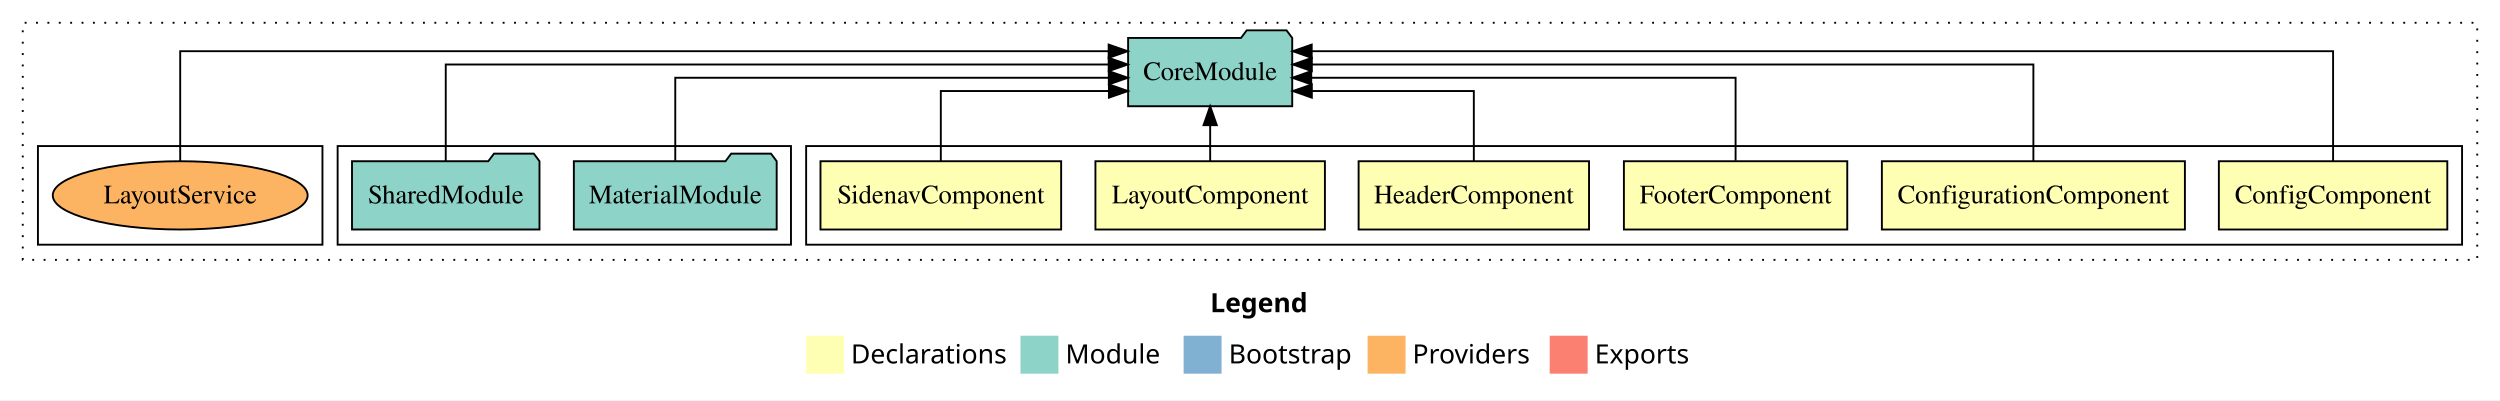
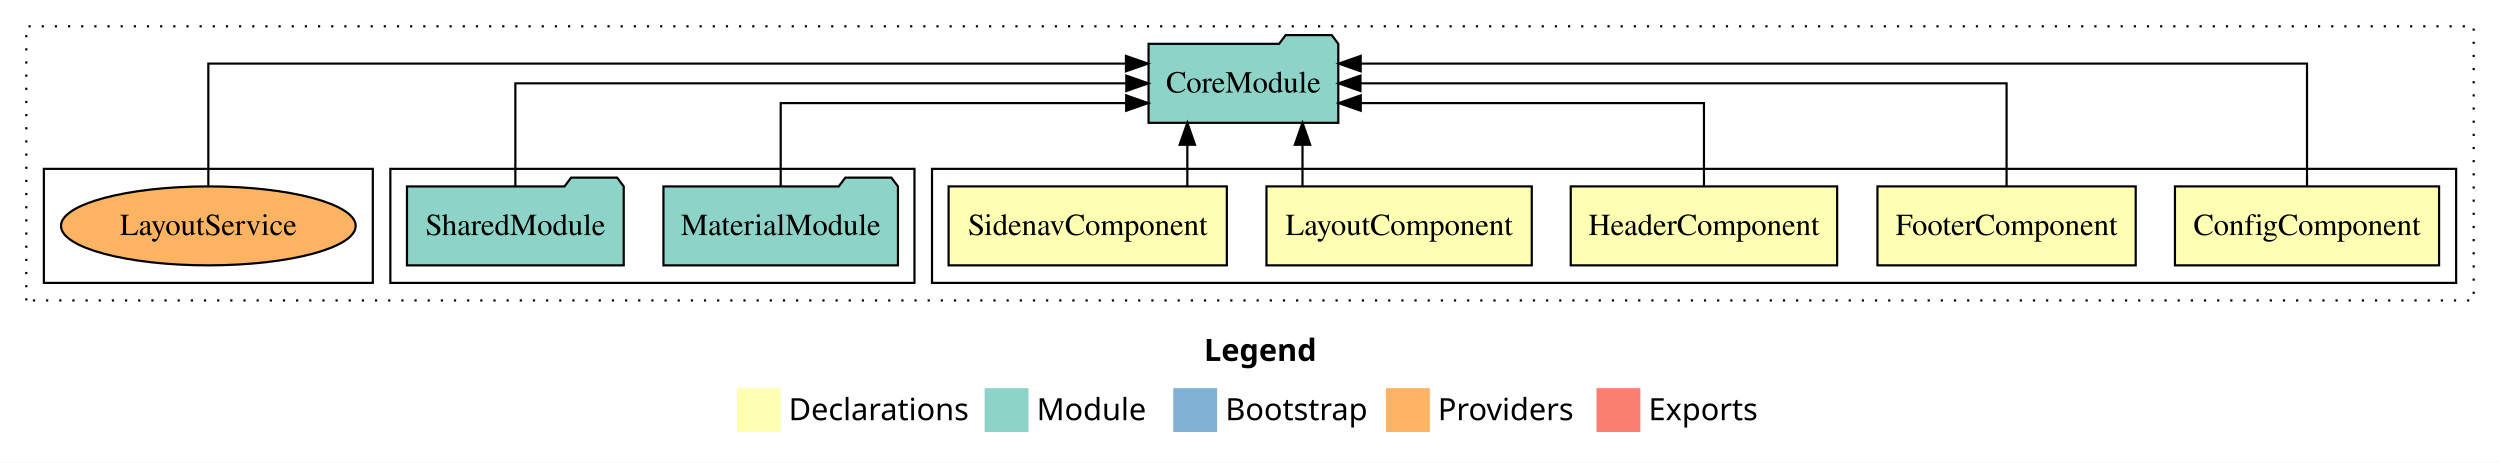
- <svg xmlns="http://www.w3.org/2000/svg" width="1318pt" height="211pt" viewBox="0.00 0.00 1318.00 211.00">
+ <svg xmlns="http://www.w3.org/2000/svg" width="1140pt" height="211pt" viewBox="0.00 0.00 1140.00 211.00">
  <g id="graph0" class="graph" transform="scale(1 1) rotate(0) translate(4 207)">
-     <polygon fill="white" stroke="transparent" points="-4,4 -4,-207 1314,-207 1314,4 -4,4" />
-     <text text-anchor="start" x="634.01" y="-42.4" font-family="sans-serif" font-weight="bold" font-size="14.00">Legend</text>
-     <polygon fill="#ffffb3" stroke="transparent" points="421,-10 421,-30 441,-30 441,-10 421,-10" />
-     <text text-anchor="start" x="444.63" y="-15.4" font-family="sans-serif" font-size="14.00">  Declarations</text>
-     <polygon fill="#8dd3c7" stroke="transparent" points="534,-10 534,-30 554,-30 554,-10 534,-10" />
-     <text text-anchor="start" x="557.73" y="-15.4" font-family="sans-serif" font-size="14.00">  Module</text>
-     <polygon fill="#80b1d3" stroke="transparent" points="620,-10 620,-30 640,-30 640,-10 620,-10" />
-     <text text-anchor="start" x="643.78" y="-15.4" font-family="sans-serif" font-size="14.00">  Bootstrap</text>
-     <polygon fill="#fdb462" stroke="transparent" points="717,-10 717,-30 737,-30 737,-10 717,-10" />
-     <text text-anchor="start" x="740.67" y="-15.4" font-family="sans-serif" font-size="14.00">  Providers</text>
-     <polygon fill="#fb8072" stroke="transparent" points="813,-10 813,-30 833,-30 833,-10 813,-10" />
-     <text text-anchor="start" x="836.73" y="-15.4" font-family="sans-serif" font-size="14.00">  Exports</text>
+     <polygon fill="white" stroke="transparent" points="-4,4 -4,-207 1136,-207 1136,4 -4,4" />
+     <text text-anchor="start" x="545.01" y="-42.4" font-family="sans-serif" font-weight="bold" font-size="14.00">Legend</text>
+     <polygon fill="#ffffb3" stroke="transparent" points="332,-10 332,-30 352,-30 352,-10 332,-10" />
+     <text text-anchor="start" x="355.63" y="-15.4" font-family="sans-serif" font-size="14.00">  Declarations</text>
+     <polygon fill="#8dd3c7" stroke="transparent" points="445,-10 445,-30 465,-30 465,-10 445,-10" />
+     <text text-anchor="start" x="468.73" y="-15.4" font-family="sans-serif" font-size="14.00">  Module</text>
+     <polygon fill="#80b1d3" stroke="transparent" points="531,-10 531,-30 551,-30 551,-10 531,-10" />
+     <text text-anchor="start" x="554.78" y="-15.4" font-family="sans-serif" font-size="14.00">  Bootstrap</text>
+     <polygon fill="#fdb462" stroke="transparent" points="628,-10 628,-30 648,-30 648,-10 628,-10" />
+     <text text-anchor="start" x="651.67" y="-15.4" font-family="sans-serif" font-size="14.00">  Providers</text>
+     <polygon fill="#fb8072" stroke="transparent" points="724,-10 724,-30 744,-30 744,-10 724,-10" />
+     <text text-anchor="start" x="747.73" y="-15.4" font-family="sans-serif" font-size="14.00">  Exports</text>
    <g id="clust1" class="cluster">
-       <polygon fill="none" stroke="black" stroke-dasharray="1,5" points="8,-70 8,-195 1302,-195 1302,-70 8,-70" />
+       <polygon fill="none" stroke="black" stroke-dasharray="1,5" points="8,-70 8,-195 1124,-195 1124,-70 8,-70" />
    </g>
    <g id="clust2" class="cluster">
-       <polygon fill="none" stroke="black" points="421,-78 421,-130 1294,-130 1294,-78 421,-78" />
+       <polygon fill="none" stroke="black" points="421,-78 421,-130 1116,-130 1116,-78 421,-78" />
    </g>
-     <g id="clust9" class="cluster">
+     <g id="clust8" class="cluster">
      <polygon fill="none" stroke="black" points="174,-78 174,-130 413,-130 413,-78 174,-78" />
    </g>
-     <g id="clust12" class="cluster">
+     <g id="clust11" class="cluster">
      <polygon fill="none" stroke="black" points="16,-78 16,-130 166,-130 166,-78 16,-78" />
    </g>
    <g id="node1" class="node">
-       <polygon fill="#ffffb3" stroke="black" points="1286.22,-122 1165.78,-122 1165.78,-86 1286.22,-86 1286.22,-122" />
-       <text text-anchor="middle" x="1226" y="-99.8" font-family="Times,serif" font-size="14.00">ConfigComponent</text>
+       <polygon fill="#ffffb3" stroke="black" points="1108.22,-122 987.78,-122 987.78,-86 1108.22,-86 1108.22,-122" />
+       <text text-anchor="middle" x="1048" y="-99.8" font-family="Times,serif" font-size="14.00">ConfigComponent</text>
    </g>
-     <g id="node7" class="node">
-       <polygon fill="#8dd3c7" stroke="black" points="677.26,-187 674.26,-191 653.26,-191 650.26,-187 590.74,-187 590.74,-151 677.26,-151 677.26,-187" />
-       <text text-anchor="middle" x="634" y="-164.8" font-family="Times,serif" font-size="14.00">CoreModule</text>
+     <g id="node6" class="node">
+       <polygon fill="#8dd3c7" stroke="black" points="606.26,-187 603.26,-191 582.26,-191 579.26,-187 519.74,-187 519.74,-151 606.26,-151 606.26,-187" />
+       <text text-anchor="middle" x="563" y="-164.8" font-family="Times,serif" font-size="14.00">CoreModule</text>
    </g>
    <g id="edge1" class="edge">
-       <path fill="none" stroke="black" d="M1226,-122.01C1226,-144.49 1226,-180 1226,-180 1226,-180 687.53,-180 687.53,-180" />
-       <polygon fill="black" stroke="black" points="687.53,-176.5 677.53,-180 687.53,-183.5 687.53,-176.5" />
+       <path fill="none" stroke="black" d="M1048,-122.29C1048,-144.21 1048,-178 1048,-178 1048,-178 616.47,-178 616.47,-178" />
+       <polygon fill="black" stroke="black" points="616.47,-174.5 606.47,-178 616.47,-181.5 616.47,-174.5" />
    </g>
    <g id="node2" class="node">
-       <polygon fill="#ffffb3" stroke="black" points="1147.88,-122 988.12,-122 988.12,-86 1147.88,-86 1147.88,-122" />
-       <text text-anchor="middle" x="1068" y="-99.8" font-family="Times,serif" font-size="14.00">ConfigurationComponent</text>
-     </g>
-     <g id="edge2" class="edge">
-       <path fill="none" stroke="black" d="M1068,-122.13C1068,-142.57 1068,-173 1068,-173 1068,-173 687.6,-173 687.6,-173" />
-       <polygon fill="black" stroke="black" points="687.6,-169.5 677.6,-173 687.6,-176.5 687.6,-169.5" />
-     </g>
-     <g id="node3" class="node">
      <polygon fill="#ffffb3" stroke="black" points="969.88,-122 852.12,-122 852.12,-86 969.88,-86 969.88,-122" />
      <text text-anchor="middle" x="911" y="-99.8" font-family="Times,serif" font-size="14.00">FooterComponent</text>
    </g>
-     <g id="edge3" class="edge">
-       <path fill="none" stroke="black" d="M911,-122.27C911,-140.56 911,-166 911,-166 911,-166 687.28,-166 687.28,-166" />
-       <polygon fill="black" stroke="black" points="687.28,-162.5 677.28,-166 687.28,-169.5 687.28,-162.5" />
+     <g id="edge2" class="edge">
+       <path fill="none" stroke="black" d="M911,-122.11C911,-141.34 911,-169 911,-169 911,-169 616.37,-169 616.37,-169" />
+       <polygon fill="black" stroke="black" points="616.37,-165.5 606.37,-169 616.37,-172.5 616.37,-165.5" />
    </g>
-     <g id="node4" class="node">
+     <g id="node3" class="node">
      <polygon fill="#ffffb3" stroke="black" points="833.74,-122 712.26,-122 712.26,-86 833.74,-86 833.74,-122" />
      <text text-anchor="middle" x="773" y="-99.8" font-family="Times,serif" font-size="14.00">HeaderComponent</text>
    </g>
-     <g id="edge4" class="edge">
-       <path fill="none" stroke="black" d="M773,-122.01C773,-138.05 773,-159 773,-159 773,-159 687.6,-159 687.6,-159" />
-       <polygon fill="black" stroke="black" points="687.6,-155.5 677.6,-159 687.6,-162.5 687.6,-155.5" />
+     <g id="edge3" class="edge">
+       <path fill="none" stroke="black" d="M773,-122.03C773,-138.4 773,-160 773,-160 773,-160 616.51,-160 616.51,-160" />
+       <polygon fill="black" stroke="black" points="616.51,-156.5 606.51,-160 616.51,-163.5 616.51,-156.5" />
    </g>
-     <g id="node5" class="node">
+     <g id="node4" class="node">
      <polygon fill="#ffffb3" stroke="black" points="694.49,-122 573.51,-122 573.51,-86 694.49,-86 694.49,-122" />
      <text text-anchor="middle" x="634" y="-99.8" font-family="Times,serif" font-size="14.00">LayoutComponent</text>
    </g>
-     <g id="edge5" class="edge">
-       <path fill="none" stroke="black" d="M634,-122.11C634,-122.11 634,-140.99 634,-140.99" />
-       <polygon fill="black" stroke="black" points="630.5,-140.99 634,-150.99 637.5,-140.99 630.5,-140.99" />
+     <g id="edge4" class="edge">
+       <path fill="none" stroke="black" d="M589.94,-122.11C589.94,-122.11 589.94,-140.99 589.94,-140.99" />
+       <polygon fill="black" stroke="black" points="586.44,-140.99 589.94,-150.99 593.44,-140.99 586.44,-140.99" />
    </g>
-     <g id="node6" class="node">
+     <g id="node5" class="node">
      <polygon fill="#ffffb3" stroke="black" points="555.44,-122 428.56,-122 428.56,-86 555.44,-86 555.44,-122" />
      <text text-anchor="middle" x="492" y="-99.8" font-family="Times,serif" font-size="14.00">SidenavComponent</text>
    </g>
-     <g id="edge6" class="edge">
-       <path fill="none" stroke="black" d="M492,-122.01C492,-138.05 492,-159 492,-159 492,-159 580.62,-159 580.62,-159" />
-       <polygon fill="black" stroke="black" points="580.62,-162.5 590.62,-159 580.62,-155.5 580.62,-162.5" />
+     <g id="edge5" class="edge">
+       <path fill="none" stroke="black" d="M537.42,-122.11C537.42,-122.11 537.42,-140.99 537.42,-140.99" />
+       <polygon fill="black" stroke="black" points="533.92,-140.99 537.42,-150.99 540.92,-140.99 533.92,-140.99" />
    </g>
-     <g id="node8" class="node">
+     <g id="node7" class="node">
      <polygon fill="#8dd3c7" stroke="black" points="405.47,-122 402.47,-126 381.47,-126 378.47,-122 298.53,-122 298.53,-86 405.47,-86 405.47,-122" />
      <text text-anchor="middle" x="352" y="-99.8" font-family="Times,serif" font-size="14.00">MaterialModule</text>
    </g>
-     <g id="edge7" class="edge">
-       <path fill="none" stroke="black" d="M352,-122.27C352,-140.56 352,-166 352,-166 352,-166 580.56,-166 580.56,-166" />
-       <polygon fill="black" stroke="black" points="580.56,-169.5 590.56,-166 580.56,-162.5 580.56,-169.5" />
+     <g id="edge6" class="edge">
+       <path fill="none" stroke="black" d="M352,-122.03C352,-138.4 352,-160 352,-160 352,-160 509.54,-160 509.54,-160" />
+       <polygon fill="black" stroke="black" points="509.54,-163.5 519.54,-160 509.54,-156.5 509.54,-163.5" />
    </g>
-     <g id="node9" class="node">
+     <g id="node8" class="node">
      <polygon fill="#8dd3c7" stroke="black" points="280.42,-122 277.42,-126 256.42,-126 253.42,-122 181.58,-122 181.58,-86 280.42,-86 280.42,-122" />
      <text text-anchor="middle" x="231" y="-99.8" font-family="Times,serif" font-size="14.00">SharedModule</text>
    </g>
-     <g id="edge8" class="edge">
-       <path fill="none" stroke="black" d="M231,-122.13C231,-142.57 231,-173 231,-173 231,-173 580.49,-173 580.49,-173" />
-       <polygon fill="black" stroke="black" points="580.49,-176.5 590.49,-173 580.49,-169.5 580.49,-176.5" />
+     <g id="edge7" class="edge">
+       <path fill="none" stroke="black" d="M231,-122.11C231,-141.34 231,-169 231,-169 231,-169 509.6,-169 509.6,-169" />
+       <polygon fill="black" stroke="black" points="509.6,-172.5 519.6,-169 509.6,-165.5 509.6,-172.5" />
    </g>
-     <g id="node10" class="node">
+     <g id="node9" class="node">
      <ellipse fill="#fdb462" stroke="black" cx="91" cy="-104" rx="67.19" ry="18" />
      <text text-anchor="middle" x="91" y="-99.8" font-family="Times,serif" font-size="14.00">LayoutService</text>
    </g>
-     <g id="edge9" class="edge">
-       <path fill="none" stroke="black" d="M91,-122.01C91,-144.49 91,-180 91,-180 91,-180 580.48,-180 580.48,-180" />
-       <polygon fill="black" stroke="black" points="580.48,-183.5 590.48,-180 580.48,-176.5 580.48,-183.5" />
+     <g id="edge8" class="edge">
+       <path fill="none" stroke="black" d="M91,-122.29C91,-144.21 91,-178 91,-178 91,-178 509.44,-178 509.44,-178" />
+       <polygon fill="black" stroke="black" points="509.44,-181.5 519.44,-178 509.44,-174.5 509.44,-181.5" />
    </g>
  </g>
</svg>
